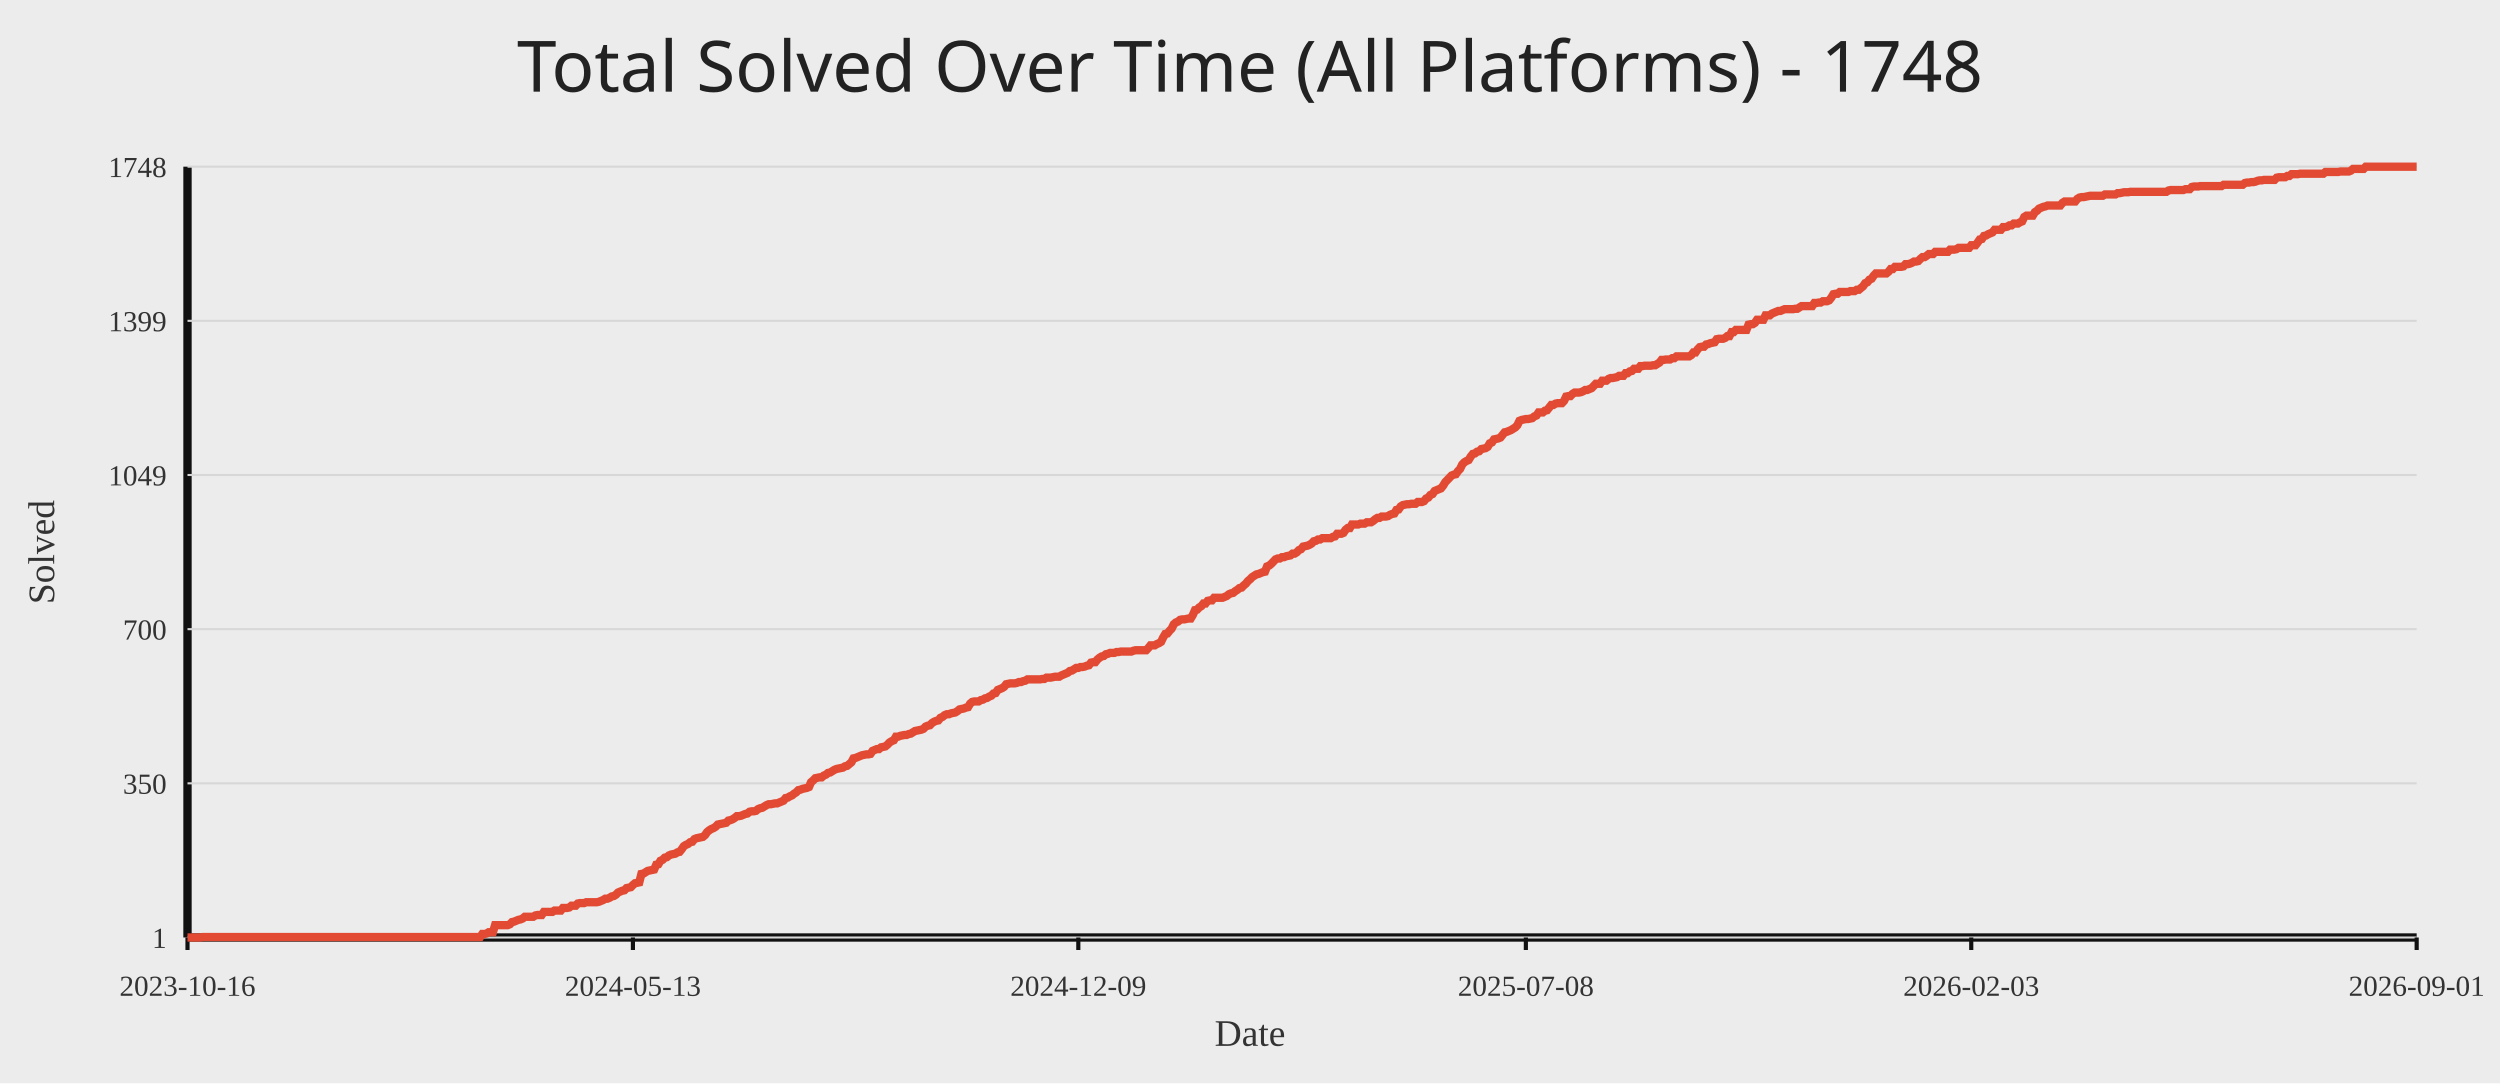
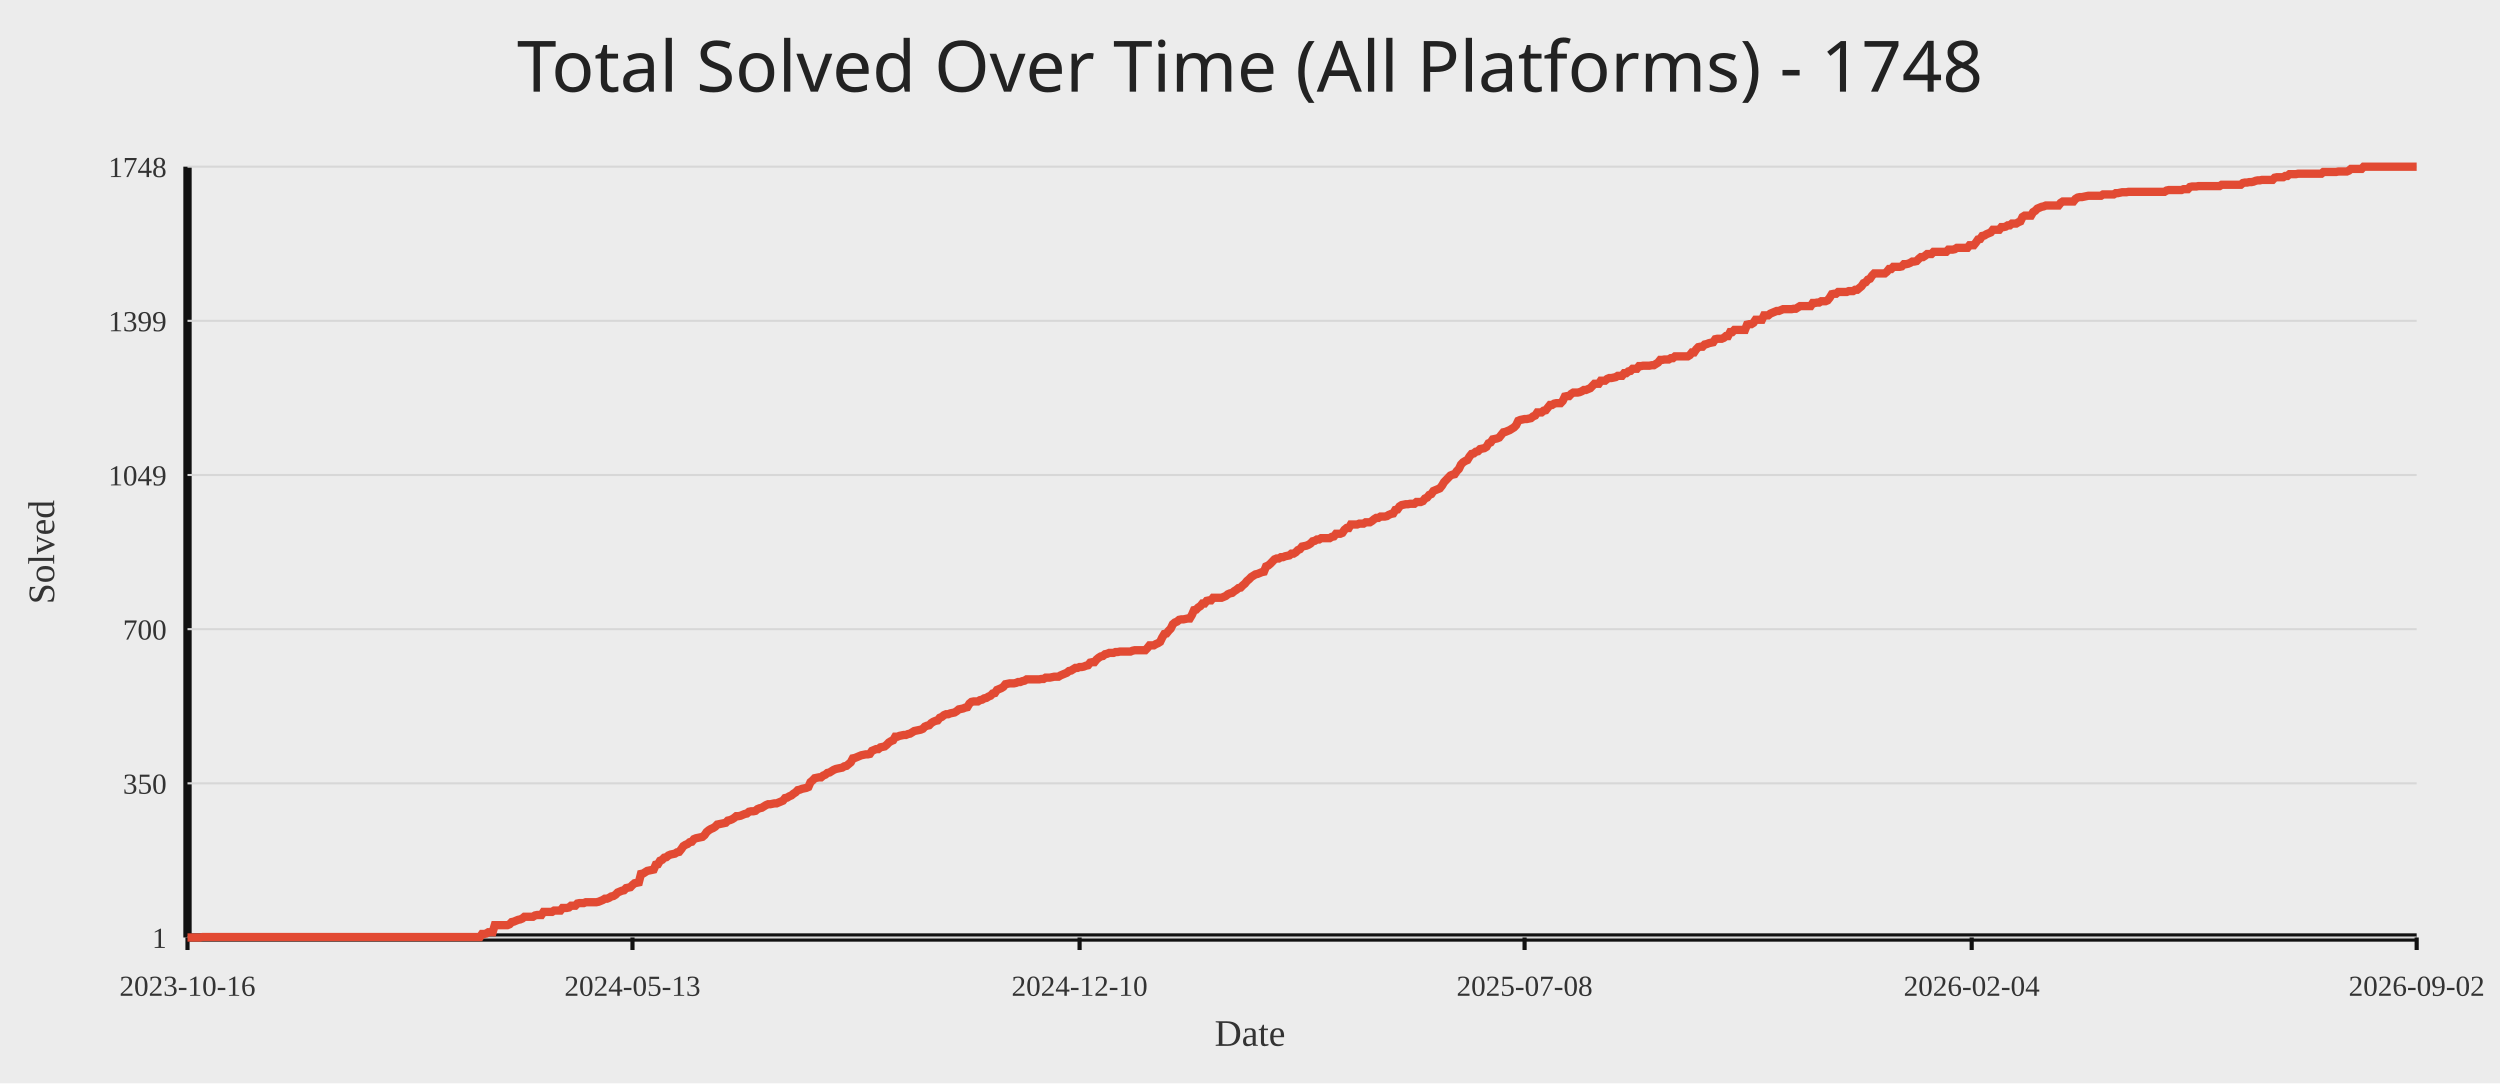
<svg xmlns="http://www.w3.org/2000/svg" width="1200" height="520">
  <rect width="100%" height="100%" fill="#ececec" />
  <text x="50%" y="44" text-anchor="middle" fill="#222" font-size="34" font-family="Comic Sans MS, Segoe UI">Total Solved Over Time (All Platforms) - 1748</text>
  <line x1="90" y1="450" x2="1160" y2="450" stroke="#111" stroke-width="4" />
  <line x1="90" y1="80" x2="90" y2="450" stroke="#111" stroke-width="4" />
  <line x1="90" y1="450.00" x2="1160" y2="450.00" stroke="#d7d7d7" stroke-width="1" />
  <text x="80" y="455.00" text-anchor="end" fill="#333" font-size="14">1</text>
  <line x1="90" y1="376.00" x2="1160" y2="376.00" stroke="#d7d7d7" stroke-width="1" />
  <text x="80" y="381.00" text-anchor="end" fill="#333" font-size="14">350</text>
  <line x1="90" y1="302.00" x2="1160" y2="302.00" stroke="#d7d7d7" stroke-width="1" />
  <text x="80" y="307.00" text-anchor="end" fill="#333" font-size="14">700</text>
  <line x1="90" y1="228.00" x2="1160" y2="228.00" stroke="#d7d7d7" stroke-width="1" />
  <text x="80" y="233.00" text-anchor="end" fill="#333" font-size="14">1049</text>
  <line x1="90" y1="154.00" x2="1160" y2="154.00" stroke="#d7d7d7" stroke-width="1" />
  <text x="80" y="159.00" text-anchor="end" fill="#333" font-size="14">1399</text>
  <line x1="90" y1="80.00" x2="1160" y2="80.00" stroke="#d7d7d7" stroke-width="1" />
  <text x="80" y="85.00" text-anchor="end" fill="#333" font-size="14">1748</text>
  <line x1="90.00" y1="450" x2="90.00" y2="456" stroke="#111" stroke-width="2" />
  <text x="90.00" y="478" text-anchor="middle" fill="#333" font-size="14">2023-10-16</text>
-   <line x1="303.80" y1="450" x2="303.80" y2="456" stroke="#111" stroke-width="2" />
-   <text x="303.80" y="478" text-anchor="middle" fill="#333" font-size="14">2024-05-13</text>
-   <line x1="517.59" y1="450" x2="517.59" y2="456" stroke="#111" stroke-width="2" />
-   <text x="517.59" y="478" text-anchor="middle" fill="#333" font-size="14">2024-12-09</text>
-   <line x1="732.41" y1="450" x2="732.41" y2="456" stroke="#111" stroke-width="2" />
-   <text x="732.41" y="478" text-anchor="middle" fill="#333" font-size="14">2025-07-08</text>
-   <line x1="946.20" y1="450" x2="946.20" y2="456" stroke="#111" stroke-width="2" />
-   <text x="946.20" y="478" text-anchor="middle" fill="#333" font-size="14">2026-02-03</text>
+   <line x1="303.59" y1="450" x2="303.59" y2="456" stroke="#111" stroke-width="2" />
+   <text x="303.59" y="478" text-anchor="middle" fill="#333" font-size="14">2024-05-13</text>
+   <line x1="518.20" y1="450" x2="518.20" y2="456" stroke="#111" stroke-width="2" />
+   <text x="518.20" y="478" text-anchor="middle" fill="#333" font-size="14">2024-12-10</text>
+   <line x1="731.80" y1="450" x2="731.80" y2="456" stroke="#111" stroke-width="2" />
+   <text x="731.80" y="478" text-anchor="middle" fill="#333" font-size="14">2025-07-08</text>
+   <line x1="946.41" y1="450" x2="946.41" y2="456" stroke="#111" stroke-width="2" />
+   <text x="946.41" y="478" text-anchor="middle" fill="#333" font-size="14">2026-02-04</text>
  <line x1="1160.00" y1="450" x2="1160.00" y2="456" stroke="#111" stroke-width="2" />
-   <text x="1160.00" y="478" text-anchor="middle" fill="#333" font-size="14">2026-09-01</text>
-   <polyline fill="none" stroke="#e24a33" stroke-width="4" points="90.00,450.00 91.02,450.00 92.04,450.00 93.05,450.00 94.07,450.00 95.09,450.00 96.11,450.00 97.13,449.79 98.14,449.79 99.16,449.79 100.18,449.79 101.20,449.79 102.22,449.79 103.24,449.79 104.25,449.79 105.27,449.79 106.29,449.79 107.31,449.79 108.33,449.79 109.34,449.79 110.36,449.79 111.38,449.79 112.40,449.79 113.42,449.79 114.43,449.79 115.45,449.79 116.47,449.79 117.49,449.79 118.51,449.79 119.52,449.79 120.54,449.79 121.56,449.79 122.58,449.79 123.60,449.79 124.61,449.79 125.63,449.79 126.65,449.79 127.67,449.79 128.69,449.79 129.71,449.79 130.72,449.79 131.74,449.79 132.76,449.79 133.78,449.79 134.80,449.79 135.81,449.79 136.83,449.79 137.85,449.79 138.87,449.79 139.89,449.79 140.90,449.79 141.92,449.79 142.94,449.79 143.96,449.79 144.98,449.79 145.99,449.79 147.01,449.79 148.03,449.79 149.05,449.79 150.07,449.79 151.08,449.79 152.10,449.79 153.12,449.79 154.14,449.79 155.16,449.79 156.18,449.79 157.19,449.79 158.21,449.79 159.23,449.79 160.25,449.79 161.27,449.79 162.28,449.79 163.30,449.79 164.32,449.79 165.34,449.79 166.36,449.79 167.37,449.79 168.39,449.79 169.41,449.79 170.43,449.79 171.45,449.79 172.46,449.79 173.48,449.79 174.50,449.79 175.52,449.79 176.54,449.79 177.55,449.79 178.57,449.79 179.59,449.79 180.61,449.79 181.63,449.79 182.65,449.79 183.66,449.79 184.68,449.79 185.70,449.79 186.72,449.79 187.74,449.79 188.75,449.79 189.77,449.79 190.79,449.79 191.81,449.79 192.83,449.79 193.84,449.79 194.86,449.79 195.88,449.79 196.90,449.79 197.92,449.79 198.93,449.79 199.95,449.79 200.97,449.79 201.99,449.79 203.01,449.79 204.02,449.79 205.04,449.79 206.06,449.79 207.08,449.79 208.10,449.79 209.12,449.79 210.13,449.79 211.15,449.79 212.17,449.79 213.19,449.79 214.21,449.79 215.22,449.79 216.24,449.79 217.26,449.79 218.28,449.79 219.30,449.79 220.31,449.79 221.33,449.79 222.35,449.79 223.37,449.79 224.39,449.79 225.40,449.79 226.42,449.79 227.44,449.79 228.46,449.79 229.48,449.79 230.49,449.79 231.51,448.31 232.53,448.31 233.55,448.09 234.57,447.46 235.59,447.46 236.60,447.46 237.62,444.07 238.64,444.07 239.66,444.07 240.68,444.07 241.69,444.07 242.71,444.07 243.73,444.07 244.75,443.65 245.77,442.59 246.78,442.38 247.80,441.95 248.82,441.53 249.84,441.32 250.86,440.89 251.87,440.05 252.89,440.05 253.91,440.05 254.93,440.05 255.95,440.05 256.96,439.41 257.98,439.20 259.00,439.20 260.02,439.20 261.04,437.72 262.06,437.72 263.07,437.72 264.09,437.72 265.11,437.72 266.13,437.08 267.15,437.08 268.16,437.08 269.18,437.08 270.20,435.81 271.22,435.81 272.24,435.81 273.25,435.60 274.27,434.75 275.29,434.75 276.31,434.75 277.33,433.69 278.34,433.48 279.36,433.48 280.38,433.48 281.40,433.06 282.42,433.06 283.43,433.06 284.45,433.06 285.47,433.06 286.49,433.06 287.51,432.84 288.53,432.42 289.54,432.00 290.56,431.36 291.58,431.36 292.60,430.94 293.62,430.30 294.63,430.09 295.65,429.46 296.67,428.40 297.69,427.97 298.71,427.55 299.72,427.34 300.74,426.28 301.76,426.07 302.78,425.86 303.80,424.80 304.81,423.95 305.83,423.74 306.85,423.53 307.87,419.50 308.89,419.29 309.90,418.65 310.92,418.02 311.94,417.81 312.96,417.60 313.98,417.38 315.00,415.05 316.01,414.84 317.03,413.15 318.05,412.72 319.07,411.67 320.09,411.45 321.10,410.61 322.12,410.18 323.14,409.97 324.16,409.76 325.18,409.12 326.19,408.91 327.21,407.64 328.23,406.16 329.25,405.52 330.27,405.10 331.28,404.25 332.30,404.04 333.32,402.77 334.34,402.35 335.36,402.14 336.37,401.92 337.39,401.71 338.41,400.86 339.43,399.38 340.45,398.53 341.47,397.90 342.48,397.48 343.50,396.84 344.52,395.78 345.54,395.57 346.56,395.36 347.57,395.15 348.59,394.93 349.61,393.88 350.63,393.66 351.65,393.24 352.66,392.60 353.68,391.76 354.70,391.76 355.72,391.55 356.74,391.12 357.75,390.70 358.77,390.49 359.79,389.64 360.81,389.43 361.83,389.43 362.84,389.22 363.86,388.37 364.88,387.95 365.90,387.73 366.92,387.10 367.94,386.46 368.95,386.04 369.97,386.04 370.99,385.83 372.01,385.62 373.03,385.62 374.04,385.19 375.06,384.77 376.08,384.34 377.10,383.07 378.12,382.86 379.13,382.23 380.15,381.80 381.17,380.96 382.19,380.32 383.21,379.26 384.22,379.05 385.24,378.63 386.26,378.41 387.28,378.20 388.30,377.78 389.31,375.45 390.33,374.60 391.35,373.54 392.37,373.33 393.39,373.12 394.41,373.12 395.42,372.27 396.44,371.85 397.46,371.00 398.48,370.79 399.50,370.15 400.51,369.52 401.53,369.10 402.55,368.88 403.57,368.67 404.59,368.46 405.60,367.82 406.62,367.61 407.64,366.77 408.66,365.92 409.68,364.01 410.69,363.80 411.71,363.38 412.73,362.95 413.75,362.53 414.77,362.32 415.78,362.11 416.80,362.11 417.82,361.89 418.84,360.41 419.86,359.99 420.88,359.56 421.89,359.56 422.91,358.72 423.93,358.51 424.95,358.29 425.97,357.45 426.98,356.39 428.00,355.75 429.02,355.33 430.04,353.63 431.06,353.63 432.07,353.21 433.09,353.00 434.11,352.79 435.13,352.79 436.15,352.36 437.16,352.15 438.18,351.52 439.20,350.88 440.22,350.67 441.24,350.46 442.25,350.25 443.27,349.82 444.29,348.76 445.31,348.34 446.33,348.13 447.35,347.07 448.36,346.43 449.38,346.01 450.40,345.80 451.42,344.53 452.44,344.10 453.45,343.26 454.47,342.83 455.49,342.83 456.51,342.41 457.53,342.20 458.54,341.99 459.56,341.35 460.58,340.50 461.60,340.29 462.62,340.08 463.63,339.66 464.65,339.44 465.67,337.75 466.69,336.90 467.71,336.69 468.73,336.69 469.74,336.69 470.76,336.06 471.78,335.84 472.80,335.21 473.82,335.00 474.83,334.36 475.85,333.94 476.87,332.88 477.89,332.67 478.91,331.18 479.92,330.76 480.94,330.34 481.96,329.70 482.98,328.43 484.00,328.22 485.01,328.01 486.03,328.01 487.05,328.01 488.07,327.80 489.09,327.37 490.10,327.37 491.12,326.95 492.14,326.74 493.16,326.10 494.18,326.10 495.20,326.10 496.21,326.10 497.23,326.10 498.25,326.10 499.27,326.10 500.29,325.89 501.30,325.89 502.32,325.25 503.34,325.25 504.36,325.25 505.38,325.04 506.39,324.83 507.41,324.83 508.43,324.83 509.45,324.20 510.47,323.77 511.48,323.35 512.50,322.93 513.52,322.08 514.54,321.87 515.56,321.23 516.57,320.60 517.59,320.60 518.61,320.17 519.63,320.17 520.65,319.96 521.67,319.54 522.68,319.32 523.70,318.05 524.72,317.84 525.74,317.84 526.76,316.57 527.77,315.72 528.79,315.09 529.81,314.88 530.83,314.03 531.85,313.82 532.86,313.39 533.88,313.39 534.90,313.39 535.92,312.97 536.94,312.97 537.95,312.76 538.97,312.76 539.99,312.76 541.01,312.76 542.03,312.76 543.04,312.76 544.06,312.34 545.08,312.12 546.10,312.12 547.12,312.12 548.14,312.12 549.15,312.12 550.17,312.12 551.19,311.06 552.21,309.79 553.23,309.79 554.24,309.79 555.26,309.16 556.28,308.73 557.30,308.10 558.32,305.98 559.33,304.29 560.35,304.08 561.37,302.80 562.39,301.75 563.41,299.63 564.42,298.78 565.44,298.36 566.46,297.51 567.48,297.30 568.50,297.30 569.51,297.09 570.53,296.87 571.55,296.87 572.57,295.18 573.59,292.85 574.61,292.64 575.62,291.58 576.64,290.94 577.66,289.67 578.68,289.67 579.70,288.40 580.71,288.19 581.73,288.19 582.75,286.92 583.77,286.92 584.79,286.92 585.80,286.92 586.82,286.92 587.84,286.50 588.86,286.07 589.88,285.23 590.89,284.80 591.91,284.59 592.93,283.74 593.95,283.11 594.97,282.26 595.98,282.05 597.00,280.99 598.02,280.14 599.04,278.87 600.06,278.03 601.08,276.97 602.09,276.33 603.11,275.70 604.13,275.48 605.15,275.06 606.17,274.64 607.18,274.42 608.20,271.88 609.22,271.46 610.24,270.61 611.26,269.55 612.27,268.49 613.29,268.07 614.31,268.07 615.33,267.44 616.35,267.44 617.36,267.01 618.38,266.80 619.40,266.59 620.42,265.74 621.44,265.74 622.45,265.11 623.47,264.05 624.49,263.62 625.51,262.35 626.53,262.14 627.55,261.93 628.56,261.51 629.58,260.87 630.60,259.81 631.62,259.60 632.64,258.96 633.65,258.96 634.67,258.33 635.69,258.33 636.71,258.33 637.73,258.33 638.74,258.33 639.76,257.69 640.78,257.48 641.80,256.21 642.82,256.21 643.83,256.21 644.85,255.79 645.87,254.30 646.89,253.46 647.91,253.46 648.92,251.76 649.94,251.76 650.96,251.76 651.98,251.76 653.00,251.34 654.02,251.34 655.03,251.34 656.05,250.70 657.07,250.70 658.09,250.70 659.11,250.07 660.12,249.22 661.14,248.59 662.16,248.59 663.18,247.95 664.20,247.95 665.21,247.95 666.23,247.74 667.25,247.10 668.27,246.68 669.29,246.47 670.30,244.77 671.32,244.56 672.34,243.08 673.36,242.44 674.38,242.23 675.39,242.02 676.41,242.02 677.43,241.81 678.45,241.81 679.47,241.81 680.49,240.96 681.50,240.96 682.52,240.96 683.54,240.54 684.56,239.27 685.58,238.84 686.59,237.57 687.61,237.15 688.63,235.67 689.65,235.24 690.67,234.82 691.68,234.40 692.70,233.13 693.72,231.43 694.74,230.37 695.76,229.31 696.77,228.25 697.79,227.83 698.81,227.62 699.83,226.14 700.85,225.08 701.86,222.96 702.88,221.90 703.90,221.27 704.92,220.84 705.94,219.15 706.96,217.88 707.97,217.66 708.99,216.82 710.01,216.61 711.03,215.55 712.05,215.33 713.06,215.12 714.08,214.49 715.10,212.79 716.12,212.37 717.14,210.89 718.15,210.68 719.17,210.46 720.19,210.04 721.21,208.77 722.23,207.50 723.24,207.29 724.26,206.86 725.28,206.44 726.30,205.80 727.32,205.17 728.33,204.11 729.35,201.99 730.37,201.57 731.39,201.36 732.41,201.14 733.43,201.14 734.44,200.93 735.46,200.72 736.48,199.87 737.50,199.45 738.52,197.97 739.53,197.97 740.55,197.97 741.57,197.12 742.59,196.91 743.61,195.64 744.62,194.37 745.64,194.37 746.66,193.73 747.68,193.52 748.70,193.52 749.71,193.52 750.73,192.46 751.75,190.34 752.77,190.13 753.79,190.13 754.80,189.07 755.82,188.44 756.84,188.44 757.86,188.44 758.88,188.23 759.90,187.80 760.91,187.17 761.93,187.17 762.95,186.74 763.97,186.32 764.99,185.26 766.00,184.20 767.02,184.20 768.04,184.20 769.06,182.72 770.08,182.72 771.09,182.72 772.11,181.87 773.13,181.45 774.15,181.45 775.17,181.24 776.18,181.02 777.20,180.39 778.22,180.39 779.24,180.39 780.26,179.12 781.27,179.12 782.29,178.27 783.31,178.06 784.33,177.00 785.35,177.00 786.37,177.00 787.38,175.73 788.40,175.73 789.42,175.52 790.44,175.52 791.46,175.52 792.47,175.52 793.49,175.31 794.51,175.31 795.53,174.67 796.55,174.04 797.56,172.76 798.58,172.76 799.60,172.55 800.62,172.55 801.64,172.55 802.65,171.92 803.67,171.92 804.69,171.07 805.71,171.07 806.73,171.07 807.75,171.07 808.76,171.07 809.78,171.07 810.80,171.07 811.82,170.44 812.84,169.16 813.85,169.16 814.87,167.68 815.89,166.62 816.91,166.41 817.93,166.41 818.94,165.35 819.96,165.14 820.98,164.72 822.00,164.50 823.02,164.29 824.03,162.81 825.05,162.60 826.07,162.60 827.09,162.60 828.11,162.18 829.12,161.33 830.14,161.33 831.16,159.42 832.18,159.42 833.20,158.36 834.22,158.36 835.23,158.36 836.25,158.36 837.27,158.36 838.29,158.36 839.31,155.82 840.32,155.61 841.34,155.61 842.36,154.97 843.38,153.49 844.40,153.49 845.41,153.49 846.43,153.49 847.45,151.37 848.47,151.37 849.49,151.37 850.50,150.53 851.52,150.10 852.54,149.68 853.56,149.26 854.58,149.26 855.59,148.83 856.61,148.41 857.63,148.41 858.65,148.41 859.67,148.41 860.69,148.41 861.70,148.20 862.72,148.20 863.74,147.56 864.76,146.93 865.78,146.93 866.79,146.93 867.81,146.93 868.83,146.93 869.85,146.93 870.87,145.44 871.88,145.44 872.90,145.23 873.92,145.23 874.94,144.60 875.96,144.60 876.97,144.60 877.99,144.17 879.01,142.90 880.03,141.21 881.05,141.00 882.06,141.00 883.08,140.15 884.10,140.15 885.12,140.15 886.14,140.15 887.16,140.15 888.17,139.73 889.19,139.73 890.21,139.73 891.23,139.09 892.25,139.09 893.26,138.24 894.28,137.40 895.30,135.91 896.32,135.49 897.34,134.22 898.35,133.80 899.37,132.31 900.39,131.25 901.41,131.25 902.43,131.25 903.44,131.25 904.46,131.25 905.48,131.25 906.50,130.41 907.52,129.14 908.53,129.14 909.55,128.08 910.57,128.08 911.59,128.08 912.61,128.08 913.63,127.86 914.64,126.81 915.66,126.81 916.68,126.59 917.70,126.17 918.72,125.54 919.73,125.54 920.75,125.32 921.77,124.26 922.79,123.42 923.81,123.42 924.82,122.78 925.84,121.93 926.86,121.93 927.88,121.93 928.90,120.88 929.91,120.88 930.93,120.88 931.95,120.88 932.97,120.88 933.99,120.88 935.00,120.88 936.02,119.82 937.04,119.82 938.06,119.82 939.08,119.61 940.10,118.97 941.11,118.97 942.13,118.97 943.15,118.97 944.17,118.97 945.19,118.97 946.20,117.70 947.22,117.70 948.24,117.70 949.26,116.43 950.28,114.95 951.29,114.73 952.31,113.25 953.33,113.04 954.35,112.40 955.37,111.98 956.38,111.56 957.40,110.29 958.42,110.29 959.44,110.29 960.46,110.29 961.47,109.02 962.49,109.02 963.51,108.80 964.53,108.17 965.55,108.17 966.57,107.32 967.58,107.32 968.60,107.32 969.62,106.69 970.64,106.26 971.66,104.14 972.67,103.51 973.69,103.51 974.71,103.51 975.73,103.51 976.75,101.81 977.76,101.18 978.78,100.12 979.80,99.70 980.82,99.27 981.84,99.06 982.85,98.64 983.87,98.64 984.89,98.64 985.91,98.64 986.93,98.64 987.94,98.64 988.96,98.64 989.98,97.37 991.00,96.73 992.02,96.73 993.04,96.73 994.05,96.73 995.07,96.73 996.09,96.73 997.11,95.46 998.13,94.83 999.14,94.61 1000.16,94.61 1001.18,94.40 1002.20,94.19 1003.22,93.98 1004.23,93.98 1005.25,93.98 1006.27,93.98 1007.29,93.98 1008.31,93.98 1009.32,93.98 1010.34,93.34 1011.36,93.34 1012.38,93.34 1013.40,93.34 1014.41,93.34 1015.43,93.34 1016.45,92.71 1017.47,92.71 1018.49,92.50 1019.51,92.28 1020.52,92.28 1021.54,92.28 1022.56,92.07 1023.58,92.07 1024.60,92.07 1025.61,92.07 1026.63,92.07 1027.65,92.07 1028.67,92.07 1029.69,92.07 1030.70,92.07 1031.72,92.07 1032.74,92.07 1033.76,92.07 1034.78,92.07 1035.79,92.07 1036.81,92.07 1037.83,92.07 1038.85,92.07 1039.87,92.07 1040.88,91.44 1041.90,91.22 1042.92,91.22 1043.94,91.22 1044.96,91.22 1045.98,91.22 1046.99,91.22 1048.01,91.22 1049.03,90.80 1050.05,90.80 1051.07,90.80 1052.08,89.74 1053.10,89.53 1054.12,89.53 1055.14,89.53 1056.16,89.32 1057.17,89.32 1058.19,89.32 1059.21,89.32 1060.23,89.32 1061.25,89.32 1062.26,89.32 1063.28,89.32 1064.30,89.32 1065.32,89.32 1066.34,89.32 1067.35,88.68 1068.37,88.68 1069.39,88.68 1070.41,88.68 1071.43,88.68 1072.45,88.68 1073.46,88.68 1074.48,88.68 1075.50,88.68 1076.52,88.68 1077.54,87.84 1078.55,87.62 1079.57,87.62 1080.59,87.41 1081.61,87.41 1082.63,87.20 1083.64,86.78 1084.66,86.57 1085.68,86.57 1086.70,86.35 1087.72,86.35 1088.73,86.35 1089.75,86.35 1090.77,86.35 1091.79,86.35 1092.81,85.29 1093.82,85.08 1094.84,85.08 1095.86,85.08 1096.88,85.08 1097.90,84.45 1098.92,84.45 1099.93,83.60 1100.95,83.60 1101.97,83.60 1102.99,83.60 1104.01,83.39 1105.02,83.39 1106.04,83.39 1107.06,83.39 1108.08,83.39 1109.10,83.39 1110.11,83.39 1111.13,83.39 1112.15,83.39 1113.17,83.39 1114.19,83.39 1115.20,83.39 1116.22,82.54 1117.24,82.54 1118.26,82.54 1119.28,82.54 1120.29,82.54 1121.31,82.54 1122.33,82.54 1123.35,82.33 1124.37,82.33 1125.39,82.33 1126.40,82.33 1127.42,82.33 1128.44,81.91 1129.46,81.06 1130.48,81.06 1131.49,81.06 1132.51,81.06 1133.53,81.06 1134.55,81.06 1135.57,80.00 1136.58,80.00 1137.60,80.00 1138.62,80.00 1139.64,80.00 1140.66,80.00 1141.67,80.00 1142.69,80.00 1143.71,80.00 1144.73,80.00 1145.75,80.00 1146.76,80.00 1147.78,80.00 1148.80,80.00 1149.82,80.00 1150.84,80.00 1151.86,80.00 1152.87,80.00 1153.89,80.00 1154.91,80.00 1155.93,80.00 1156.95,80.00 1157.96,80.00 1158.98,80.00 1160.00,80.00" />
+   <text x="1160.00" y="478" text-anchor="middle" fill="#333" font-size="14">2026-09-02</text>
+   <polyline fill="none" stroke="#e24a33" stroke-width="4" points="90.00,450.00 91.02,450.00 92.03,450.00 93.05,450.00 94.07,450.00 95.09,450.00 96.10,450.00 97.12,449.79 98.14,449.79 99.15,449.79 100.17,449.79 101.19,449.79 102.21,449.79 103.22,449.79 104.24,449.79 105.26,449.79 106.27,449.79 107.29,449.79 108.31,449.79 109.33,449.79 110.34,449.79 111.36,449.79 112.38,449.79 113.39,449.79 114.41,449.79 115.43,449.79 116.44,449.79 117.46,449.79 118.48,449.79 119.50,449.79 120.51,449.79 121.53,449.79 122.55,449.79 123.56,449.79 124.58,449.79 125.60,449.79 126.62,449.79 127.63,449.79 128.65,449.79 129.67,449.79 130.68,449.79 131.70,449.79 132.72,449.79 133.74,449.79 134.75,449.79 135.77,449.79 136.79,449.79 137.80,449.79 138.82,449.79 139.84,449.79 140.86,449.79 141.87,449.79 142.89,449.79 143.91,449.79 144.92,449.79 145.94,449.79 146.96,449.79 147.98,449.79 148.99,449.79 150.01,449.79 151.03,449.79 152.04,449.79 153.06,449.79 154.08,449.79 155.10,449.79 156.11,449.79 157.13,449.79 158.15,449.79 159.16,449.79 160.18,449.79 161.20,449.79 162.21,449.79 163.23,449.79 164.25,449.79 165.27,449.79 166.28,449.79 167.30,449.79 168.32,449.79 169.33,449.79 170.35,449.79 171.37,449.79 172.39,449.79 173.40,449.79 174.42,449.79 175.44,449.79 176.45,449.79 177.47,449.79 178.49,449.79 179.51,449.79 180.52,449.79 181.54,449.79 182.56,449.79 183.57,449.79 184.59,449.79 185.61,449.79 186.63,449.79 187.64,449.79 188.66,449.79 189.68,449.79 190.69,449.79 191.71,449.79 192.73,449.79 193.75,449.79 194.76,449.79 195.78,449.79 196.80,449.79 197.81,449.79 198.83,449.79 199.85,449.79 200.87,449.79 201.88,449.79 202.90,449.79 203.92,449.79 204.93,449.79 205.95,449.79 206.97,449.79 207.98,449.79 209.00,449.79 210.02,449.79 211.04,449.79 212.05,449.79 213.07,449.79 214.09,449.79 215.10,449.79 216.12,449.79 217.14,449.79 218.16,449.79 219.17,449.79 220.19,449.79 221.21,449.79 222.22,449.79 223.24,449.79 224.26,449.79 225.28,449.79 226.29,449.79 227.31,449.79 228.33,449.79 229.34,449.79 230.36,449.79 231.38,448.31 232.40,448.31 233.41,448.09 234.43,447.46 235.45,447.46 236.46,447.46 237.48,444.07 238.50,444.07 239.52,444.07 240.53,444.07 241.55,444.07 242.57,444.07 243.58,444.07 244.60,443.65 245.62,442.59 246.63,442.38 247.65,441.95 248.67,441.53 249.69,441.32 250.70,440.89 251.72,440.05 252.74,440.05 253.75,440.05 254.77,440.05 255.79,440.05 256.81,439.41 257.82,439.20 258.84,439.20 259.86,439.20 260.87,437.72 261.89,437.72 262.91,437.72 263.93,437.72 264.94,437.72 265.96,437.08 266.98,437.08 267.99,437.08 269.01,437.08 270.03,435.81 271.05,435.81 272.06,435.81 273.08,435.60 274.10,434.75 275.11,434.75 276.13,434.75 277.15,433.69 278.17,433.48 279.18,433.48 280.20,433.48 281.22,433.06 282.23,433.06 283.25,433.06 284.27,433.06 285.29,433.06 286.30,433.06 287.32,432.84 288.34,432.42 289.35,432.00 290.37,431.36 291.39,431.36 292.40,430.94 293.42,430.30 294.44,430.09 295.46,429.46 296.47,428.40 297.49,427.97 298.51,427.55 299.52,427.34 300.54,426.28 301.56,426.07 302.58,425.86 303.59,424.80 304.61,423.95 305.63,423.74 306.64,423.53 307.66,419.50 308.68,419.29 309.70,418.65 310.71,418.02 311.73,417.81 312.75,417.60 313.76,417.38 314.78,415.05 315.80,414.84 316.82,413.15 317.83,412.72 318.85,411.67 319.87,411.45 320.88,410.61 321.90,410.18 322.92,409.97 323.94,409.76 324.95,409.12 325.97,408.91 326.99,407.64 328.00,406.16 329.02,405.52 330.04,405.10 331.06,404.25 332.07,404.04 333.09,402.77 334.11,402.35 335.12,402.14 336.14,401.92 337.16,401.71 338.17,400.86 339.19,399.38 340.21,398.53 341.23,397.90 342.24,397.48 343.26,396.84 344.28,395.78 345.29,395.57 346.31,395.36 347.33,395.15 348.35,394.93 349.36,393.88 350.38,393.66 351.40,393.24 352.41,392.60 353.43,391.76 354.45,391.76 355.47,391.55 356.48,391.12 357.50,390.70 358.52,390.49 359.53,389.64 360.55,389.43 361.57,389.43 362.59,389.22 363.60,388.37 364.62,387.95 365.64,387.73 366.65,387.10 367.67,386.46 368.69,386.04 369.71,386.04 370.72,385.83 371.74,385.62 372.76,385.62 373.77,385.19 374.79,384.77 375.81,384.34 376.83,383.07 377.84,382.86 378.86,382.23 379.88,381.80 380.89,380.96 381.91,380.32 382.93,379.26 383.94,379.05 384.96,378.63 385.98,378.41 387.00,378.20 388.01,377.78 389.03,375.45 390.05,374.60 391.06,373.54 392.08,373.33 393.10,373.12 394.12,373.12 395.13,372.27 396.15,371.85 397.17,371.00 398.18,370.79 399.20,370.15 400.22,369.52 401.24,369.10 402.25,368.88 403.27,368.67 404.29,368.46 405.30,367.82 406.32,367.61 407.34,366.77 408.36,365.92 409.37,364.01 410.39,363.80 411.41,363.38 412.42,362.95 413.44,362.53 414.46,362.32 415.48,362.11 416.49,362.11 417.51,361.89 418.53,360.41 419.54,359.99 420.56,359.56 421.58,359.56 422.60,358.72 423.61,358.51 424.63,358.29 425.65,357.45 426.66,356.39 427.68,355.75 428.70,355.33 429.71,353.63 430.73,353.63 431.75,353.21 432.77,353.00 433.78,352.79 434.80,352.79 435.82,352.36 436.83,352.15 437.85,351.52 438.87,350.88 439.89,350.67 440.90,350.46 441.92,350.25 442.94,349.82 443.95,348.76 444.97,348.34 445.99,348.13 447.01,347.07 448.02,346.43 449.04,346.01 450.06,345.80 451.07,344.53 452.09,344.10 453.11,343.26 454.13,342.83 455.14,342.83 456.16,342.41 457.18,342.20 458.19,341.99 459.21,341.35 460.23,340.50 461.25,340.29 462.26,340.08 463.28,339.66 464.30,339.44 465.31,337.75 466.33,336.90 467.35,336.69 468.37,336.69 469.38,336.69 470.40,336.06 471.42,335.84 472.43,335.21 473.45,335.00 474.47,334.36 475.48,333.94 476.50,332.88 477.52,332.67 478.54,331.18 479.55,330.76 480.57,330.34 481.59,329.70 482.60,328.43 483.62,328.22 484.64,328.01 485.66,328.01 486.67,328.01 487.69,327.80 488.71,327.37 489.72,327.37 490.74,326.95 491.76,326.74 492.78,326.10 493.79,326.10 494.81,326.10 495.83,326.10 496.84,326.10 497.86,326.10 498.88,326.10 499.90,325.89 500.91,325.89 501.93,325.25 502.95,325.25 503.96,325.25 504.98,325.04 506.00,324.83 507.02,324.83 508.03,324.83 509.05,324.20 510.07,323.77 511.08,323.35 512.10,322.93 513.12,322.08 514.13,321.87 515.15,321.23 516.17,320.60 517.19,320.60 518.20,320.17 519.22,320.17 520.24,319.96 521.25,319.54 522.27,319.32 523.29,318.05 524.31,317.84 525.32,317.84 526.34,316.57 527.36,315.72 528.37,315.09 529.39,314.88 530.41,314.03 531.43,313.82 532.44,313.39 533.46,313.39 534.48,313.39 535.49,312.97 536.51,312.97 537.53,312.76 538.55,312.76 539.56,312.76 540.58,312.76 541.60,312.76 542.61,312.76 543.63,312.34 544.65,312.12 545.67,312.12 546.68,312.12 547.70,312.12 548.72,312.12 549.73,312.12 550.75,311.06 551.77,309.79 552.79,309.79 553.80,309.79 554.82,309.16 555.84,308.73 556.85,308.10 557.87,305.98 558.89,304.29 559.90,304.08 560.92,302.80 561.94,301.75 562.96,299.63 563.97,298.78 564.99,298.36 566.01,297.51 567.02,297.30 568.04,297.30 569.06,297.09 570.08,296.87 571.09,296.87 572.11,295.18 573.13,292.85 574.14,292.64 575.16,291.58 576.18,290.94 577.20,289.67 578.21,289.67 579.23,288.40 580.25,288.19 581.26,288.19 582.28,286.92 583.30,286.92 584.32,286.92 585.33,286.92 586.35,286.92 587.37,286.50 588.38,286.07 589.40,285.23 590.42,284.80 591.44,284.59 592.45,283.74 593.47,283.11 594.49,282.26 595.50,282.05 596.52,280.99 597.54,280.14 598.56,278.87 599.57,278.03 600.59,276.97 601.61,276.33 602.62,275.70 603.64,275.48 604.66,275.06 605.67,274.64 606.69,274.42 607.71,271.88 608.73,271.46 609.74,270.61 610.76,269.55 611.78,268.49 612.79,268.07 613.81,268.07 614.83,267.44 615.85,267.44 616.86,267.01 617.88,266.80 618.90,266.59 619.91,265.74 620.93,265.74 621.95,265.11 622.97,264.05 623.98,263.62 625.00,262.35 626.02,262.14 627.03,261.93 628.05,261.51 629.07,260.87 630.09,259.81 631.10,259.60 632.12,258.96 633.14,258.96 634.15,258.33 635.17,258.33 636.19,258.33 637.21,258.33 638.22,258.33 639.24,257.69 640.26,257.48 641.27,256.21 642.29,256.21 643.31,256.21 644.33,255.79 645.34,254.30 646.36,253.46 647.38,253.46 648.39,251.76 649.41,251.76 650.43,251.76 651.44,251.76 652.46,251.34 653.48,251.34 654.50,251.34 655.51,250.70 656.53,250.70 657.55,250.70 658.56,250.07 659.58,249.22 660.60,248.59 661.62,248.59 662.63,247.95 663.65,247.95 664.67,247.95 665.68,247.74 666.70,247.10 667.72,246.68 668.74,246.47 669.75,244.77 670.77,244.56 671.79,243.08 672.80,242.44 673.82,242.23 674.84,242.02 675.86,242.02 676.87,241.81 677.89,241.81 678.91,241.81 679.92,240.96 680.94,240.96 681.96,240.96 682.98,240.54 683.99,239.27 685.01,238.84 686.03,237.57 687.04,237.15 688.06,235.67 689.08,235.24 690.10,234.82 691.11,234.40 692.13,233.13 693.15,231.43 694.16,230.37 695.18,229.31 696.20,228.25 697.21,227.83 698.23,227.62 699.25,226.14 700.27,225.08 701.28,222.96 702.30,221.90 703.32,221.27 704.33,220.84 705.35,219.15 706.37,217.88 707.39,217.66 708.40,216.82 709.42,216.61 710.44,215.55 711.45,215.33 712.47,215.12 713.49,214.49 714.51,212.79 715.52,212.37 716.54,210.89 717.56,210.68 718.57,210.46 719.59,210.04 720.61,208.77 721.63,207.50 722.64,207.29 723.66,206.86 724.68,206.44 725.69,205.80 726.71,205.17 727.73,204.11 728.75,201.99 729.76,201.57 730.78,201.36 731.80,201.14 732.81,201.14 733.83,200.93 734.85,200.72 735.87,199.87 736.88,199.45 737.90,197.97 738.92,197.97 739.93,197.97 740.95,197.12 741.97,196.91 742.98,195.64 744.00,194.37 745.02,194.37 746.04,193.73 747.05,193.52 748.07,193.52 749.09,193.52 750.10,192.46 751.12,190.34 752.14,190.13 753.16,190.13 754.17,189.07 755.19,188.44 756.21,188.44 757.22,188.44 758.24,188.23 759.26,187.80 760.28,187.17 761.29,187.17 762.31,186.74 763.33,186.32 764.34,185.26 765.36,184.20 766.38,184.20 767.40,184.20 768.41,182.72 769.43,182.72 770.45,182.72 771.46,181.87 772.48,181.45 773.50,181.45 774.52,181.24 775.53,181.02 776.55,180.39 777.57,180.39 778.58,180.39 779.60,179.12 780.62,179.12 781.63,178.27 782.65,178.06 783.67,177.00 784.69,177.00 785.70,177.00 786.72,175.73 787.74,175.73 788.75,175.52 789.77,175.52 790.79,175.52 791.81,175.52 792.82,175.31 793.84,175.31 794.86,174.67 795.87,174.04 796.89,172.76 797.91,172.76 798.93,172.55 799.94,172.55 800.96,172.55 801.98,171.92 802.99,171.92 804.01,171.07 805.03,171.07 806.05,171.07 807.06,171.07 808.08,171.07 809.10,171.07 810.11,171.07 811.13,170.44 812.15,169.16 813.17,169.16 814.18,167.68 815.20,166.62 816.22,166.41 817.23,166.41 818.25,165.35 819.27,165.14 820.29,164.72 821.30,164.50 822.32,164.29 823.34,162.81 824.35,162.60 825.37,162.60 826.39,162.60 827.40,162.18 828.42,161.33 829.44,161.33 830.46,159.42 831.47,159.42 832.49,158.36 833.51,158.36 834.52,158.36 835.54,158.36 836.56,158.36 837.58,158.36 838.59,155.82 839.61,155.61 840.63,155.61 841.64,154.97 842.66,153.49 843.68,153.49 844.70,153.49 845.71,153.49 846.73,151.37 847.75,151.37 848.76,151.37 849.78,150.53 850.80,150.10 851.82,149.68 852.83,149.26 853.85,149.26 854.87,148.83 855.88,148.41 856.90,148.41 857.92,148.41 858.94,148.41 859.95,148.41 860.97,148.20 861.99,148.20 863.00,147.56 864.02,146.93 865.04,146.93 866.06,146.93 867.07,146.93 868.09,146.93 869.11,146.93 870.12,145.44 871.14,145.44 872.16,145.23 873.17,145.23 874.19,144.60 875.21,144.60 876.23,144.60 877.24,144.17 878.26,142.90 879.28,141.21 880.29,141.00 881.31,141.00 882.33,140.15 883.35,140.15 884.36,140.15 885.38,140.15 886.40,140.15 887.41,139.73 888.43,139.73 889.45,139.73 890.47,139.09 891.48,139.09 892.50,138.24 893.52,137.40 894.53,135.91 895.55,135.49 896.57,134.22 897.59,133.80 898.60,132.31 899.62,131.25 900.64,131.25 901.65,131.25 902.67,131.25 903.69,131.25 904.71,131.25 905.72,130.41 906.74,129.14 907.76,129.14 908.77,128.08 909.79,128.08 910.81,128.08 911.83,128.08 912.84,127.86 913.86,126.81 914.88,126.81 915.89,126.59 916.91,126.17 917.93,125.54 918.94,125.54 919.96,125.32 920.98,124.26 922.00,123.42 923.01,123.42 924.03,122.78 925.05,121.93 926.06,121.93 927.08,121.93 928.10,120.88 929.12,120.88 930.13,120.88 931.15,120.88 932.17,120.88 933.18,120.88 934.20,120.88 935.22,119.82 936.24,119.82 937.25,119.82 938.27,119.61 939.29,118.97 940.30,118.97 941.32,118.97 942.34,118.97 943.36,118.97 944.37,118.97 945.39,117.70 946.41,117.70 947.42,117.70 948.44,116.43 949.46,114.95 950.48,114.73 951.49,113.25 952.51,113.04 953.53,112.40 954.54,111.98 955.56,111.56 956.58,110.29 957.60,110.29 958.61,110.29 959.63,110.29 960.65,109.02 961.66,109.02 962.68,108.80 963.70,108.17 964.71,108.17 965.73,107.32 966.75,107.32 967.77,107.32 968.78,106.69 969.80,106.26 970.82,104.14 971.83,103.51 972.85,103.51 973.87,103.51 974.89,103.51 975.90,101.81 976.92,101.18 977.94,100.12 978.95,99.70 979.97,99.27 980.99,99.06 982.01,98.64 983.02,98.64 984.04,98.64 985.06,98.64 986.07,98.64 987.09,98.64 988.11,98.64 989.13,97.37 990.14,96.73 991.16,96.73 992.18,96.73 993.19,96.73 994.21,96.73 995.23,96.73 996.25,95.46 997.26,94.83 998.28,94.61 999.30,94.61 1000.31,94.40 1001.33,94.19 1002.35,93.98 1003.37,93.98 1004.38,93.98 1005.40,93.98 1006.42,93.98 1007.43,93.98 1008.45,93.98 1009.47,93.34 1010.48,93.34 1011.50,93.34 1012.52,93.34 1013.54,93.34 1014.55,93.34 1015.57,92.71 1016.59,92.71 1017.60,92.50 1018.62,92.28 1019.64,92.28 1020.66,92.28 1021.67,92.07 1022.69,92.07 1023.71,92.07 1024.72,92.07 1025.74,92.07 1026.76,92.07 1027.78,92.07 1028.79,92.07 1029.81,92.07 1030.83,92.07 1031.84,92.07 1032.86,92.07 1033.88,92.07 1034.90,92.07 1035.91,92.07 1036.93,92.07 1037.95,92.07 1038.96,92.07 1039.98,91.44 1041.00,91.22 1042.02,91.22 1043.03,91.22 1044.05,91.22 1045.07,91.22 1046.08,91.22 1047.10,91.22 1048.12,90.80 1049.13,90.80 1050.15,90.80 1051.17,89.74 1052.19,89.53 1053.20,89.53 1054.22,89.53 1055.24,89.32 1056.25,89.32 1057.27,89.32 1058.29,89.32 1059.31,89.32 1060.32,89.32 1061.34,89.32 1062.36,89.32 1063.37,89.32 1064.39,89.32 1065.41,89.32 1066.43,88.68 1067.44,88.68 1068.46,88.68 1069.48,88.68 1070.49,88.68 1071.51,88.68 1072.53,88.68 1073.55,88.68 1074.56,88.68 1075.58,88.68 1076.60,87.84 1077.61,87.62 1078.63,87.62 1079.65,87.41 1080.67,87.41 1081.68,87.20 1082.70,86.78 1083.72,86.57 1084.73,86.57 1085.75,86.35 1086.77,86.35 1087.79,86.35 1088.80,86.35 1089.82,86.35 1090.84,86.35 1091.85,85.29 1092.87,85.08 1093.89,85.08 1094.90,85.08 1095.92,85.08 1096.94,84.45 1097.96,84.45 1098.97,83.60 1099.99,83.60 1101.01,83.60 1102.02,83.60 1103.04,83.39 1104.06,83.39 1105.08,83.39 1106.09,83.39 1107.11,83.39 1108.13,83.39 1109.14,83.39 1110.16,83.39 1111.18,83.39 1112.20,83.39 1113.21,83.39 1114.23,83.39 1115.25,82.54 1116.26,82.54 1117.28,82.54 1118.30,82.54 1119.32,82.54 1120.33,82.54 1121.35,82.54 1122.37,82.33 1123.38,82.33 1124.40,82.33 1125.42,82.33 1126.44,82.33 1127.45,81.91 1128.47,81.06 1129.49,81.06 1130.50,81.06 1131.52,81.06 1132.54,81.06 1133.56,81.06 1134.57,80.00 1135.59,80.00 1136.61,80.00 1137.62,80.00 1138.64,80.00 1139.66,80.00 1140.67,80.00 1141.69,80.00 1142.71,80.00 1143.73,80.00 1144.74,80.00 1145.76,80.00 1146.78,80.00 1147.79,80.00 1148.81,80.00 1149.83,80.00 1150.85,80.00 1151.86,80.00 1152.88,80.00 1153.90,80.00 1154.91,80.00 1155.93,80.00 1156.95,80.00 1157.97,80.00 1158.98,80.00 1160.00,80.00" />
  <text x="50%" y="502" text-anchor="middle" fill="#333" font-size="18">Date</text>
  <text x="26" y="265.00" transform="rotate(-90 26 265.00)" text-anchor="middle" fill="#333" font-size="18">Solved</text>
</svg>
